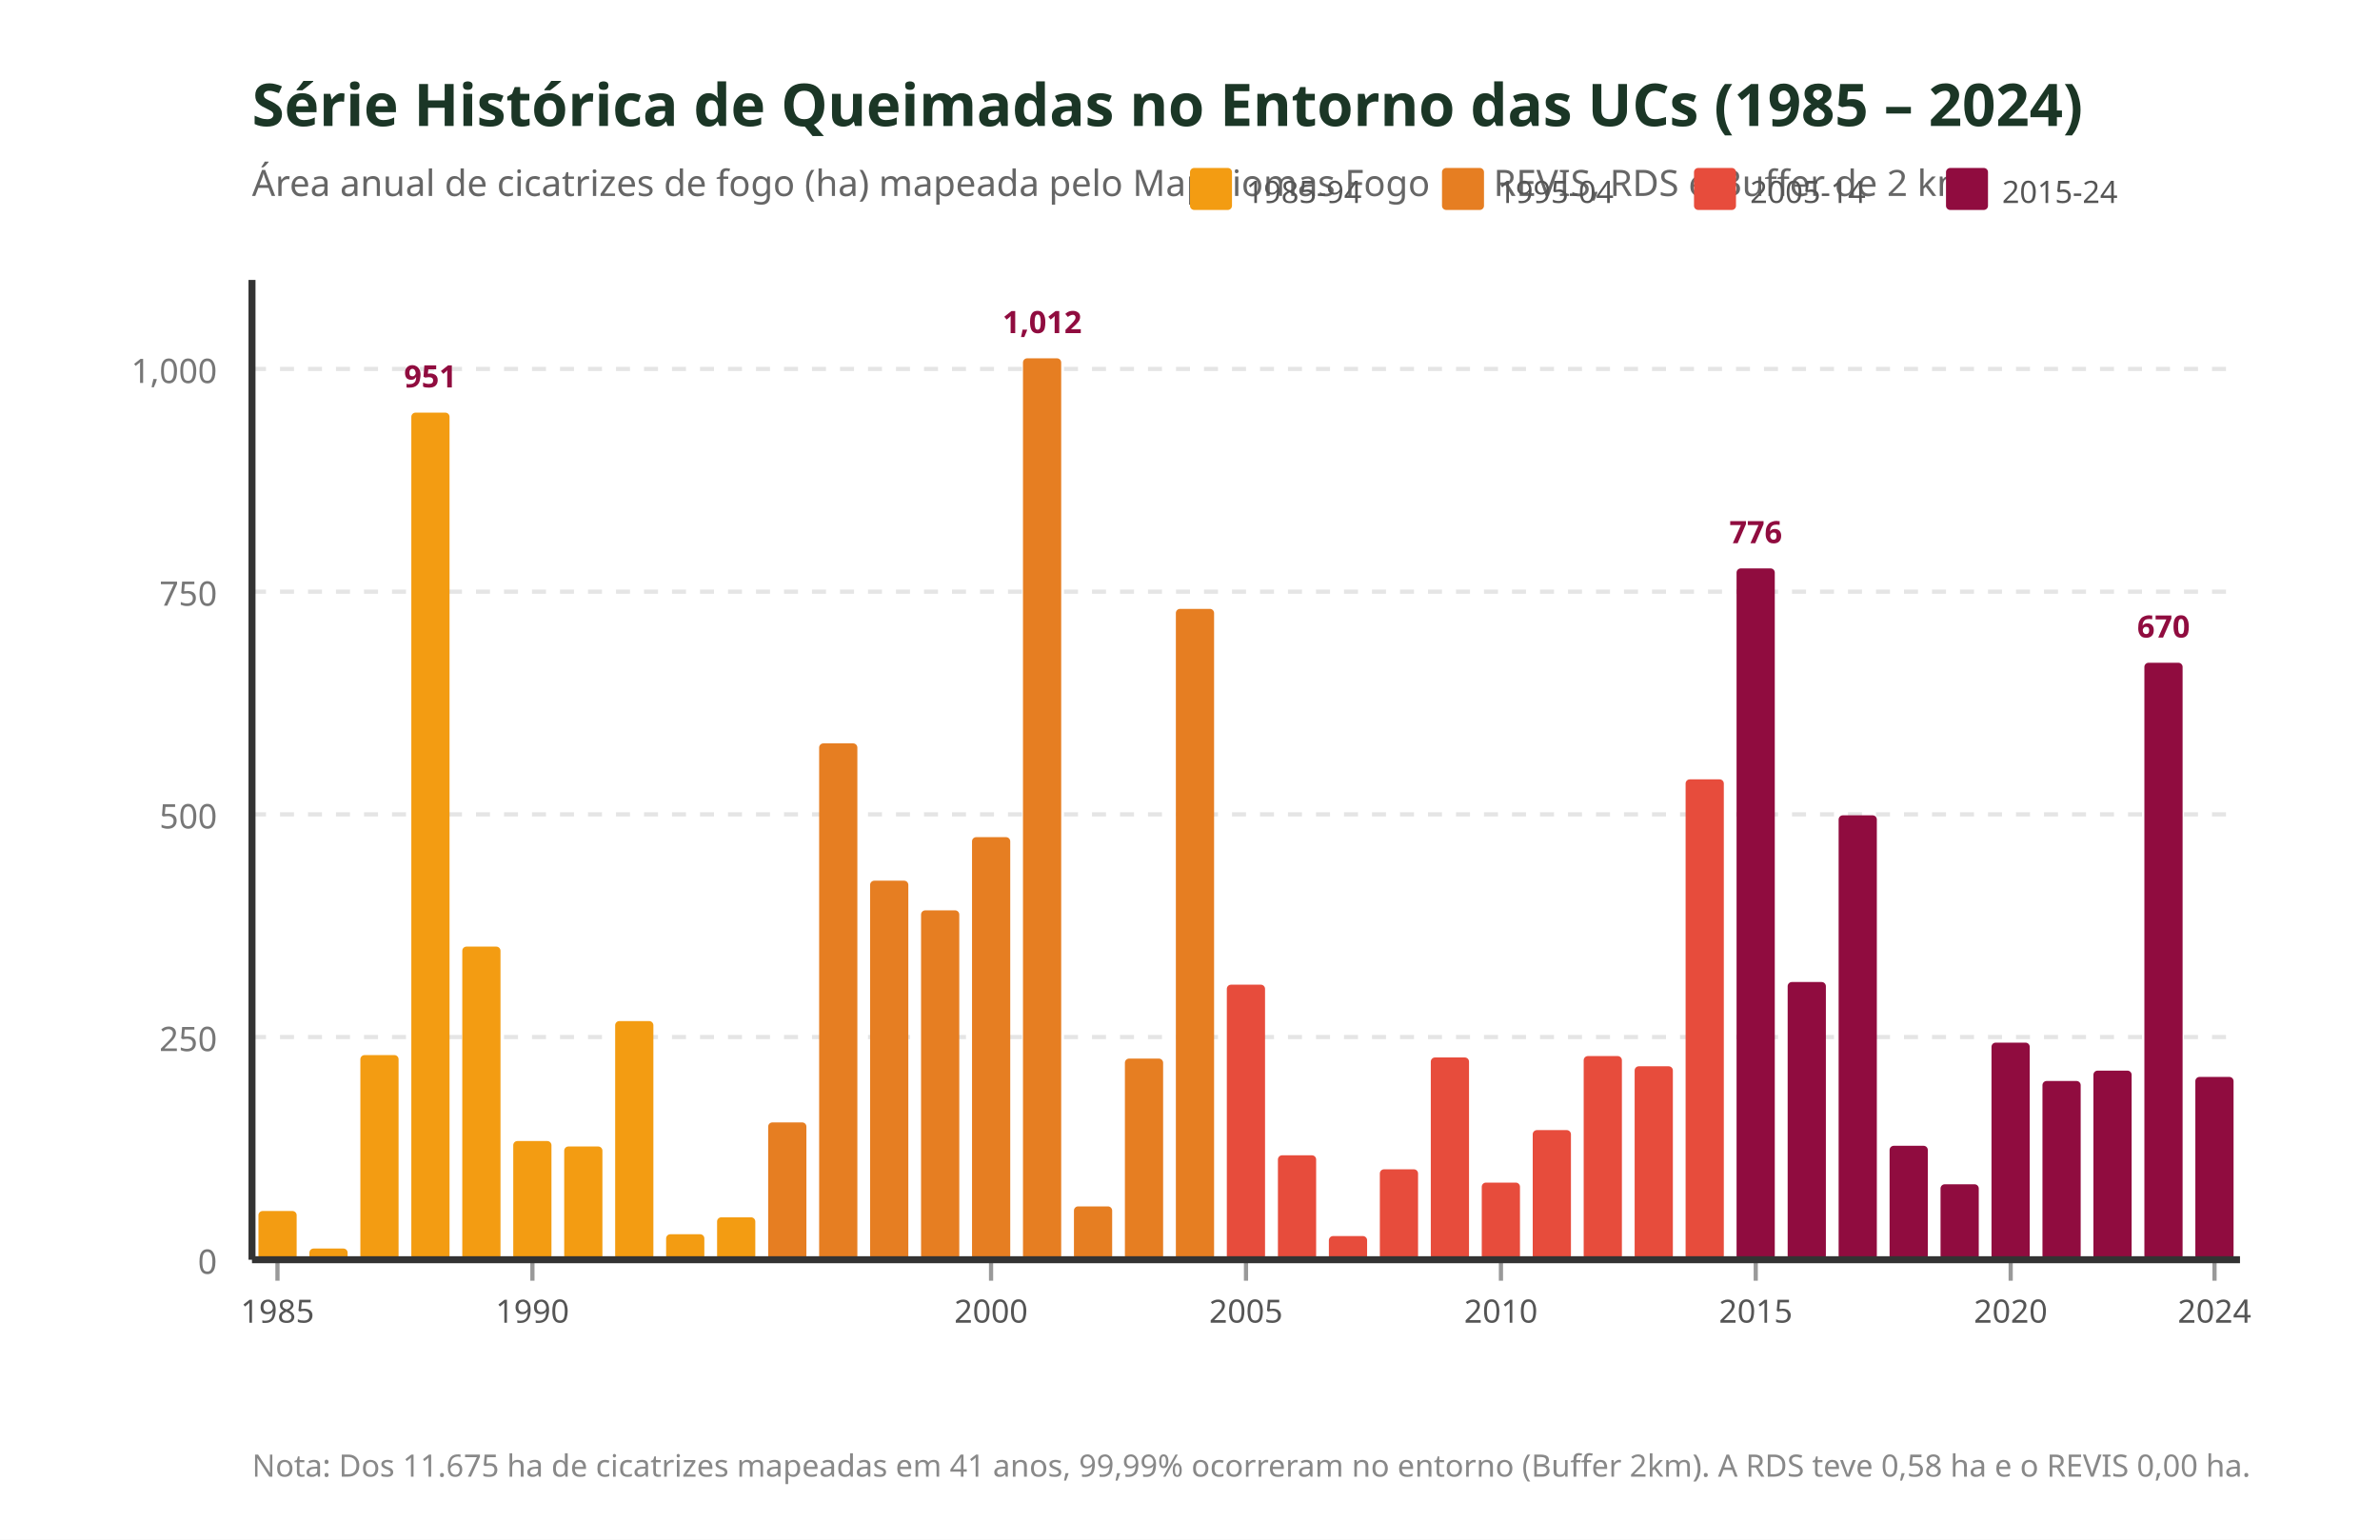
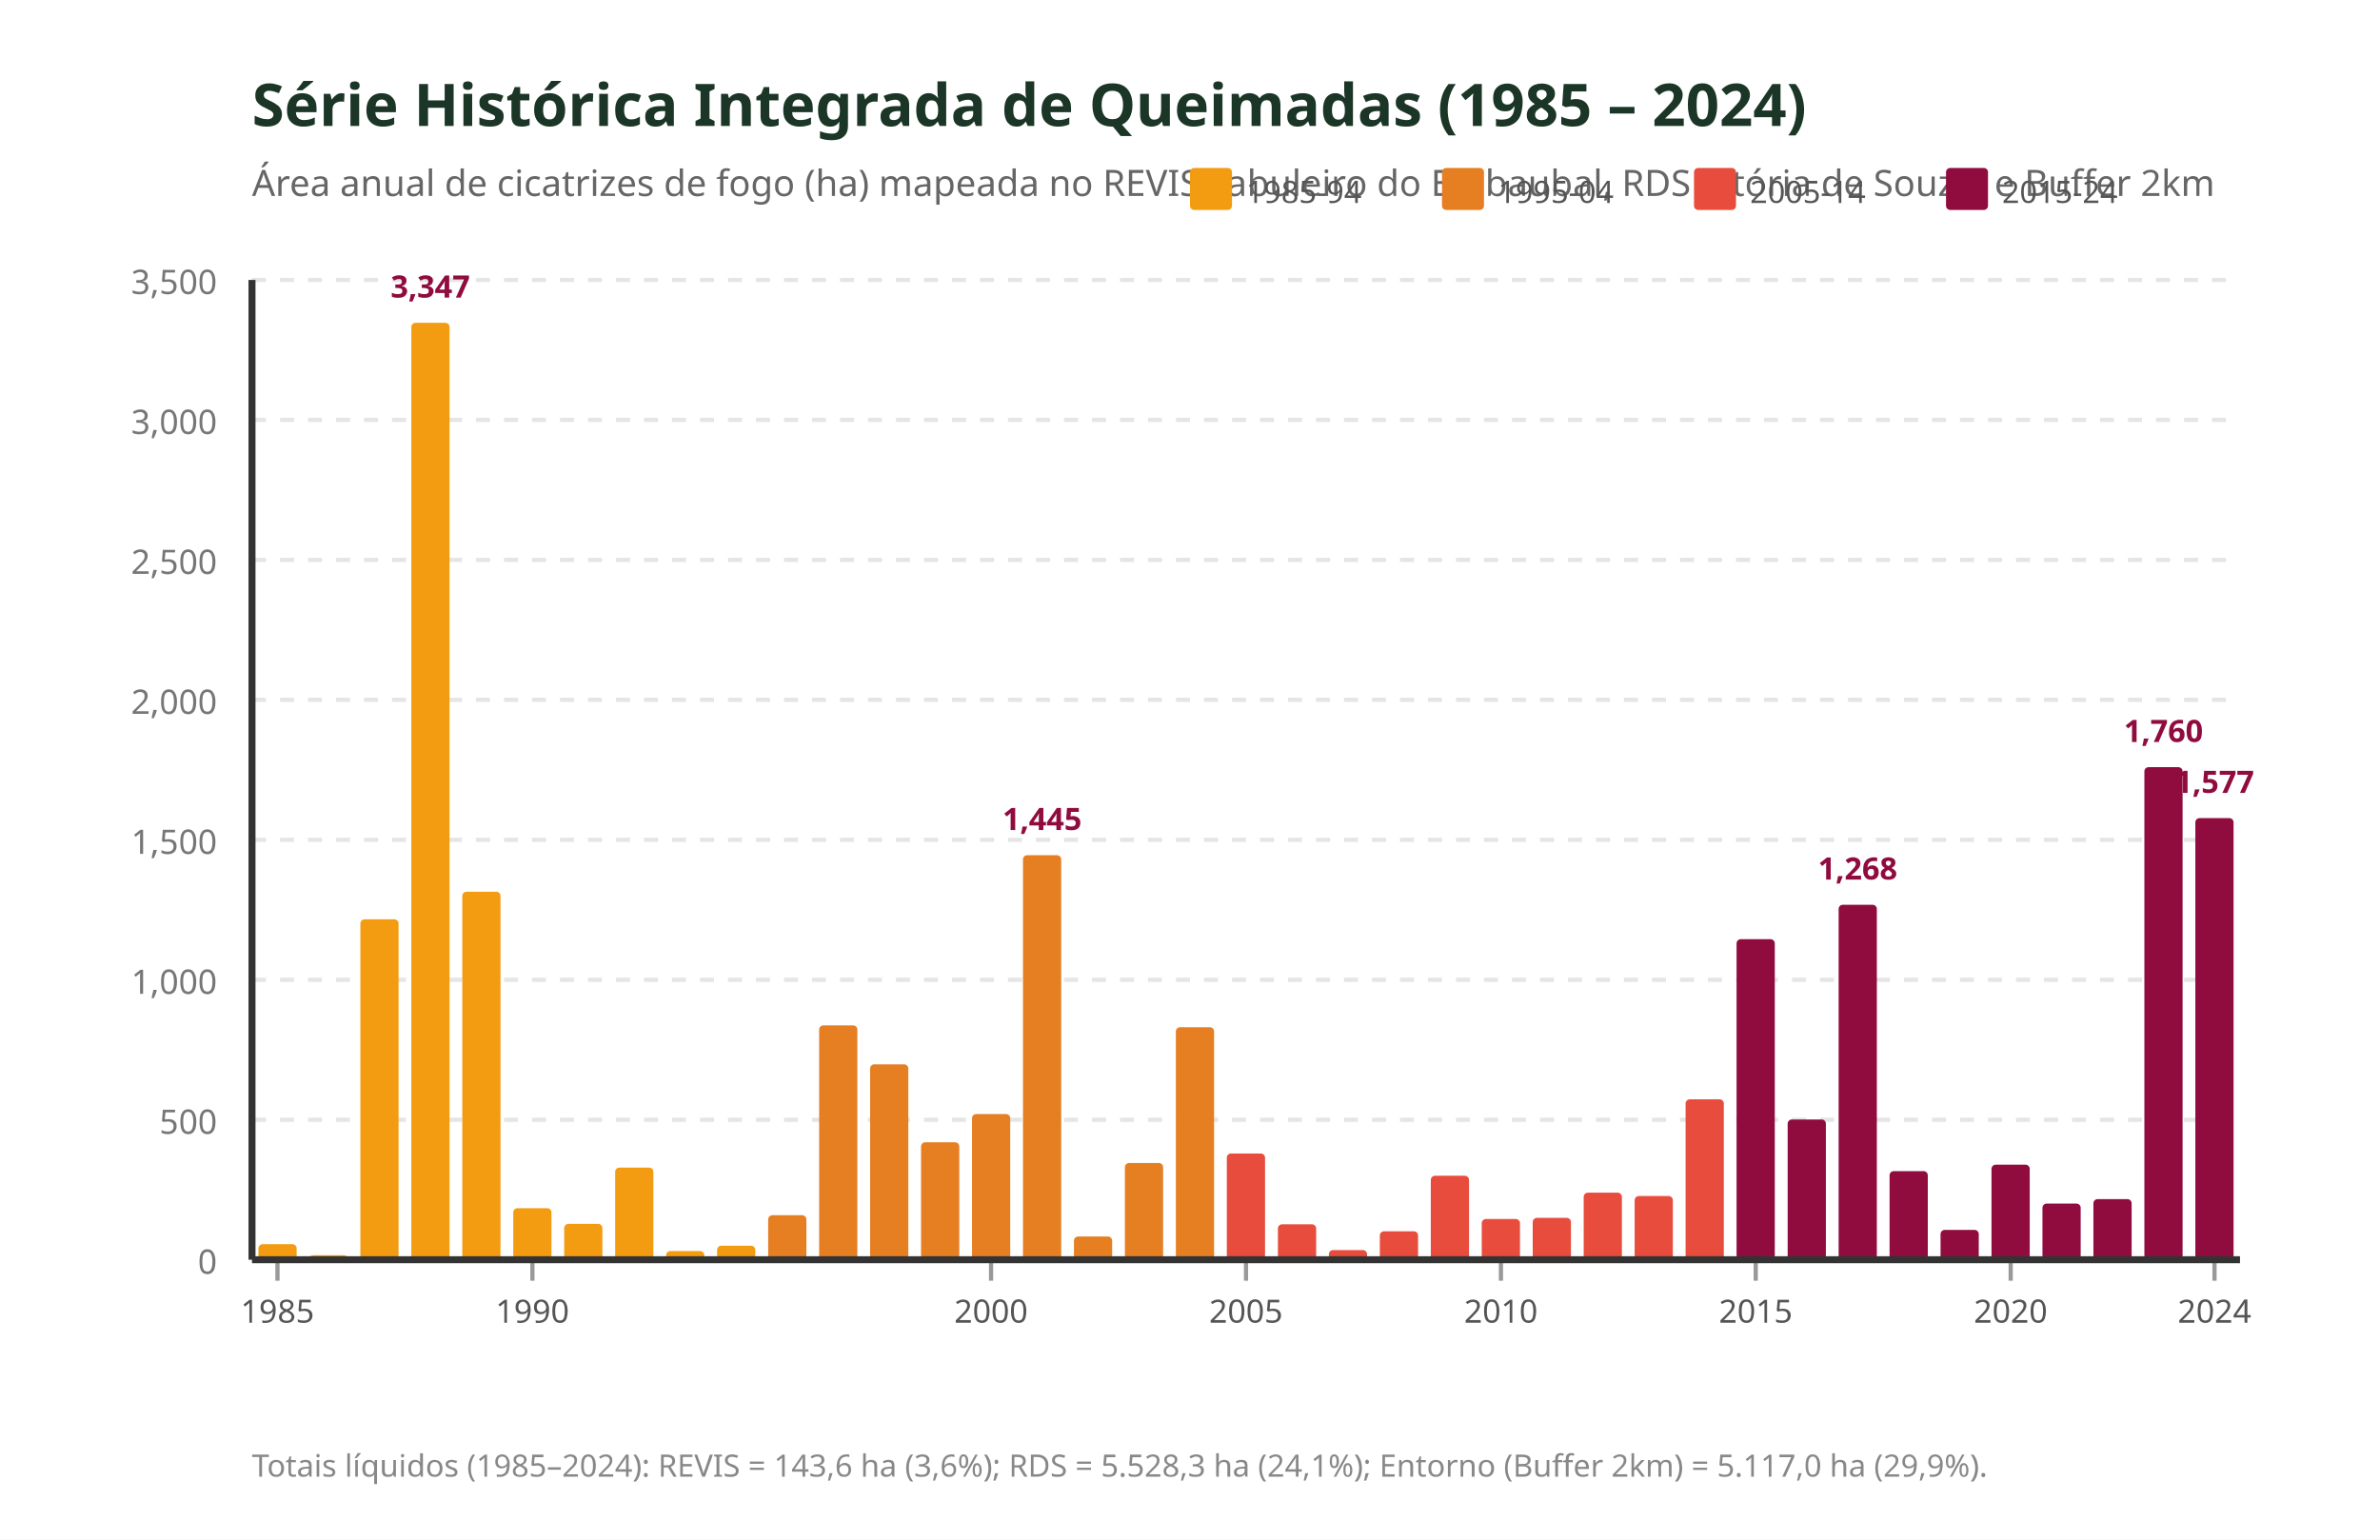
<svg xmlns="http://www.w3.org/2000/svg" width="170.0mm" height="110.0mm" viewBox="0 0 170.0 110.0">
  <rect x="0" y="0" width="170.0" height="110.0" fill="#ffffff" />
-   <text x="18.0" y="9.0" font-family="Segoe UI Variable Small Semibold, Segoe UI, sans-serif" font-size="4.2" font-weight="bold" fill="#1b3626">Série Histórica de Queimadas no Entorno das UCs (1985 – 2024)</text>
-   <text x="18.0" y="14.0" font-family="Segoe UI Variable Small Semibold, Segoe UI, sans-serif" font-size="2.6" fill="#666666">Área anual de cicatrizes de fogo (ha) mapeada pelo MapBiomas Fogo no REVIS, RDS e Buffer de 2 km</text>
+   <text x="18.0" y="9.0" font-family="Segoe UI Variable Small Semibold, Segoe UI, sans-serif" font-size="4.2" font-weight="bold" fill="#1b3626">Série Histórica Integrada de Queimadas (1985 – 2024)</text>
+   <text x="18.0" y="14.0" font-family="Segoe UI Variable Small Semibold, Segoe UI, sans-serif" font-size="2.6" fill="#666666">Área anual de cicatrizes de fogo (ha) mapeada no REVIS Tabuleiro do Embaubal, RDS Vitória de Souzel e Buffer 2km</text>
  <line x1="18.0" y1="90.00" x2="160.0" y2="90.00" stroke="#e5e5e5" stroke-width="0.3" stroke-dasharray="1,1" />
  <text x="15.5" y="91.00" font-family="Segoe UI Variable Small Semibold, Segoe UI, sans-serif" font-size="2.4" fill="#777777" text-anchor="end">0</text>
-   <line x1="18.0" y1="74.09" x2="160.0" y2="74.09" stroke="#e5e5e5" stroke-width="0.3" stroke-dasharray="1,1" />
-   <text x="15.5" y="75.09" font-family="Segoe UI Variable Small Semibold, Segoe UI, sans-serif" font-size="2.4" fill="#777777" text-anchor="end">250</text>
-   <line x1="18.0" y1="58.18" x2="160.0" y2="58.18" stroke="#e5e5e5" stroke-width="0.3" stroke-dasharray="1,1" />
-   <text x="15.5" y="59.18" font-family="Segoe UI Variable Small Semibold, Segoe UI, sans-serif" font-size="2.4" fill="#777777" text-anchor="end">500</text>
-   <line x1="18.0" y1="42.27" x2="160.0" y2="42.27" stroke="#e5e5e5" stroke-width="0.3" stroke-dasharray="1,1" />
-   <text x="15.5" y="43.27" font-family="Segoe UI Variable Small Semibold, Segoe UI, sans-serif" font-size="2.4" fill="#777777" text-anchor="end">750</text>
-   <line x1="18.0" y1="26.36" x2="160.0" y2="26.36" stroke="#e5e5e5" stroke-width="0.3" stroke-dasharray="1,1" />
-   <text x="15.5" y="27.36" font-family="Segoe UI Variable Small Semibold, Segoe UI, sans-serif" font-size="2.4" fill="#777777" text-anchor="end">1,000</text>
-   <rect x="18.46" y="86.52" width="2.73" height="3.48" fill="#f39c12" rx="0.3" ry="0.3" />
+   <line x1="18.0" y1="80.00" x2="160.0" y2="80.00" stroke="#e5e5e5" stroke-width="0.3" stroke-dasharray="1,1" />
+   <text x="15.5" y="81.00" font-family="Segoe UI Variable Small Semibold, Segoe UI, sans-serif" font-size="2.4" fill="#777777" text-anchor="end">500</text>
+   <line x1="18.0" y1="70.00" x2="160.0" y2="70.00" stroke="#e5e5e5" stroke-width="0.3" stroke-dasharray="1,1" />
+   <text x="15.5" y="71.00" font-family="Segoe UI Variable Small Semibold, Segoe UI, sans-serif" font-size="2.4" fill="#777777" text-anchor="end">1,000</text>
+   <line x1="18.0" y1="60.00" x2="160.0" y2="60.00" stroke="#e5e5e5" stroke-width="0.3" stroke-dasharray="1,1" />
+   <text x="15.5" y="61.00" font-family="Segoe UI Variable Small Semibold, Segoe UI, sans-serif" font-size="2.4" fill="#777777" text-anchor="end">1,500</text>
+   <line x1="18.0" y1="50.00" x2="160.0" y2="50.00" stroke="#e5e5e5" stroke-width="0.3" stroke-dasharray="1,1" />
+   <text x="15.5" y="51.00" font-family="Segoe UI Variable Small Semibold, Segoe UI, sans-serif" font-size="2.4" fill="#777777" text-anchor="end">2,000</text>
+   <line x1="18.0" y1="40.00" x2="160.0" y2="40.00" stroke="#e5e5e5" stroke-width="0.3" stroke-dasharray="1,1" />
+   <text x="15.5" y="41.00" font-family="Segoe UI Variable Small Semibold, Segoe UI, sans-serif" font-size="2.4" fill="#777777" text-anchor="end">2,500</text>
+   <line x1="18.0" y1="30.00" x2="160.0" y2="30.00" stroke="#e5e5e5" stroke-width="0.3" stroke-dasharray="1,1" />
+   <text x="15.5" y="31.00" font-family="Segoe UI Variable Small Semibold, Segoe UI, sans-serif" font-size="2.4" fill="#777777" text-anchor="end">3,000</text>
+   <line x1="18.0" y1="20.00" x2="160.0" y2="20.00" stroke="#e5e5e5" stroke-width="0.3" stroke-dasharray="1,1" />
+   <text x="15.5" y="21.00" font-family="Segoe UI Variable Small Semibold, Segoe UI, sans-serif" font-size="2.4" fill="#777777" text-anchor="end">3,500</text>
+   <rect x="18.46" y="88.89" width="2.73" height="1.11" fill="#f39c12" rx="0.3" ry="0.3" />
  <text x="19.82" y="94.50" font-family="Segoe UI Variable Small Semibold, Segoe UI, sans-serif" font-size="2.3" fill="#555555" text-anchor="middle">1985</text>
  <line x1="19.82" y1="90.0" x2="19.82" y2="91.5" stroke="#999999" stroke-width="0.3" />
-   <rect x="22.10" y="89.20" width="2.73" height="0.80" fill="#f39c12" rx="0.3" ry="0.3" />
-   <rect x="25.74" y="75.38" width="2.73" height="14.62" fill="#f39c12" rx="0.3" ry="0.3" />
-   <rect x="29.38" y="29.48" width="2.73" height="60.52" fill="#f39c12" rx="0.3" ry="0.3" />
-   <text x="30.74" y="27.68" font-family="Segoe UI Variable Small Semibold, Segoe UI, sans-serif" font-size="2.2" font-weight="bold" fill="#900c3f" text-anchor="middle">951</text>
-   <rect x="33.02" y="67.63" width="2.73" height="22.37" fill="#f39c12" rx="0.3" ry="0.3" />
-   <rect x="36.66" y="81.52" width="2.73" height="8.48" fill="#f39c12" rx="0.3" ry="0.3" />
+   <rect x="22.10" y="89.68" width="2.73" height="0.32" fill="#f39c12" rx="0.3" ry="0.3" />
+   <rect x="25.74" y="65.68" width="2.73" height="24.32" fill="#f39c12" rx="0.3" ry="0.3" />
+   <rect x="29.38" y="23.06" width="2.73" height="66.94" fill="#f39c12" rx="0.3" ry="0.3" />
+   <text x="30.74" y="21.26" font-family="Segoe UI Variable Small Semibold, Segoe UI, sans-serif" font-size="2.2" font-weight="bold" fill="#900c3f" text-anchor="middle">3,347</text>
+   <rect x="33.02" y="63.71" width="2.73" height="26.29" fill="#f39c12" rx="0.3" ry="0.3" />
+   <rect x="36.66" y="86.32" width="2.73" height="3.68" fill="#f39c12" rx="0.3" ry="0.3" />
  <text x="38.03" y="94.50" font-family="Segoe UI Variable Small Semibold, Segoe UI, sans-serif" font-size="2.3" fill="#555555" text-anchor="middle">1990</text>
  <line x1="38.03" y1="90.0" x2="38.03" y2="91.5" stroke="#999999" stroke-width="0.3" />
-   <rect x="40.30" y="81.91" width="2.73" height="8.09" fill="#f39c12" rx="0.3" ry="0.3" />
-   <rect x="43.94" y="72.95" width="2.73" height="17.05" fill="#f39c12" rx="0.3" ry="0.3" />
-   <rect x="47.58" y="88.18" width="2.73" height="1.82" fill="#f39c12" rx="0.3" ry="0.3" />
-   <rect x="51.22" y="86.97" width="2.73" height="3.03" fill="#f39c12" rx="0.3" ry="0.3" />
-   <rect x="54.87" y="80.19" width="2.73" height="9.81" fill="#e67e22" rx="0.3" ry="0.3" />
-   <rect x="58.51" y="53.11" width="2.73" height="36.89" fill="#e67e22" rx="0.3" ry="0.3" />
-   <rect x="62.15" y="62.92" width="2.73" height="27.08" fill="#e67e22" rx="0.3" ry="0.3" />
-   <rect x="65.79" y="65.04" width="2.73" height="24.96" fill="#e67e22" rx="0.3" ry="0.3" />
-   <rect x="69.43" y="59.81" width="2.73" height="30.19" fill="#e67e22" rx="0.3" ry="0.3" />
+   <rect x="40.30" y="87.44" width="2.73" height="2.56" fill="#f39c12" rx="0.3" ry="0.3" />
+   <rect x="43.94" y="83.42" width="2.73" height="6.58" fill="#f39c12" rx="0.3" ry="0.3" />
+   <rect x="47.58" y="89.38" width="2.73" height="0.62" fill="#f39c12" rx="0.3" ry="0.3" />
+   <rect x="51.22" y="89.00" width="2.73" height="1.00" fill="#f39c12" rx="0.3" ry="0.3" />
+   <rect x="54.87" y="86.82" width="2.73" height="3.18" fill="#e67e22" rx="0.3" ry="0.3" />
+   <rect x="58.51" y="73.26" width="2.73" height="16.74" fill="#e67e22" rx="0.3" ry="0.3" />
+   <rect x="62.15" y="76.04" width="2.73" height="13.96" fill="#e67e22" rx="0.3" ry="0.3" />
+   <rect x="65.79" y="81.61" width="2.73" height="8.39" fill="#e67e22" rx="0.3" ry="0.3" />
+   <rect x="69.43" y="79.59" width="2.73" height="10.41" fill="#e67e22" rx="0.3" ry="0.3" />
  <text x="70.79" y="94.50" font-family="Segoe UI Variable Small Semibold, Segoe UI, sans-serif" font-size="2.3" fill="#555555" text-anchor="middle">2000</text>
  <line x1="70.79" y1="90.0" x2="70.79" y2="91.5" stroke="#999999" stroke-width="0.3" />
-   <rect x="73.07" y="25.60" width="2.73" height="64.40" fill="#e67e22" rx="0.3" ry="0.3" />
-   <text x="74.44" y="23.80" font-family="Segoe UI Variable Small Semibold, Segoe UI, sans-serif" font-size="2.2" font-weight="bold" fill="#900c3f" text-anchor="middle">1,012</text>
-   <rect x="76.71" y="86.19" width="2.73" height="3.81" fill="#e67e22" rx="0.3" ry="0.3" />
-   <rect x="80.35" y="75.63" width="2.73" height="14.37" fill="#e67e22" rx="0.3" ry="0.3" />
-   <rect x="83.99" y="43.50" width="2.73" height="46.50" fill="#e67e22" rx="0.3" ry="0.3" />
-   <rect x="87.63" y="70.35" width="2.73" height="19.65" fill="#e74c3c" rx="0.3" ry="0.3" />
+   <rect x="73.07" y="61.10" width="2.73" height="28.90" fill="#e67e22" rx="0.3" ry="0.3" />
+   <text x="74.44" y="59.30" font-family="Segoe UI Variable Small Semibold, Segoe UI, sans-serif" font-size="2.2" font-weight="bold" fill="#900c3f" text-anchor="middle">1,445</text>
+   <rect x="76.71" y="88.34" width="2.73" height="1.66" fill="#e67e22" rx="0.3" ry="0.3" />
+   <rect x="80.35" y="83.09" width="2.73" height="6.91" fill="#e67e22" rx="0.3" ry="0.3" />
+   <rect x="83.99" y="73.39" width="2.73" height="16.61" fill="#e67e22" rx="0.3" ry="0.3" />
+   <rect x="87.63" y="82.41" width="2.73" height="7.59" fill="#e74c3c" rx="0.3" ry="0.3" />
  <text x="89.00" y="94.50" font-family="Segoe UI Variable Small Semibold, Segoe UI, sans-serif" font-size="2.3" fill="#555555" text-anchor="middle">2005</text>
  <line x1="89.00" y1="90.0" x2="89.00" y2="91.5" stroke="#999999" stroke-width="0.3" />
-   <rect x="91.28" y="82.54" width="2.73" height="7.46" fill="#e74c3c" rx="0.3" ry="0.3" />
-   <rect x="94.92" y="88.31" width="2.73" height="1.69" fill="#e74c3c" rx="0.3" ry="0.3" />
-   <rect x="98.56" y="83.54" width="2.73" height="6.46" fill="#e74c3c" rx="0.3" ry="0.3" />
-   <rect x="102.20" y="75.55" width="2.73" height="14.45" fill="#e74c3c" rx="0.3" ry="0.3" />
-   <rect x="105.84" y="84.49" width="2.73" height="5.51" fill="#e74c3c" rx="0.3" ry="0.3" />
+   <rect x="91.28" y="87.47" width="2.73" height="2.53" fill="#e74c3c" rx="0.3" ry="0.3" />
+   <rect x="94.92" y="89.31" width="2.73" height="0.69" fill="#e74c3c" rx="0.3" ry="0.3" />
+   <rect x="98.56" y="87.97" width="2.73" height="2.03" fill="#e74c3c" rx="0.3" ry="0.3" />
+   <rect x="102.20" y="84.00" width="2.73" height="6.00" fill="#e74c3c" rx="0.3" ry="0.3" />
+   <rect x="105.84" y="87.09" width="2.73" height="2.91" fill="#e74c3c" rx="0.3" ry="0.3" />
  <text x="107.21" y="94.50" font-family="Segoe UI Variable Small Semibold, Segoe UI, sans-serif" font-size="2.3" fill="#555555" text-anchor="middle">2010</text>
  <line x1="107.21" y1="90.0" x2="107.21" y2="91.5" stroke="#999999" stroke-width="0.3" />
-   <rect x="109.48" y="80.74" width="2.73" height="9.26" fill="#e74c3c" rx="0.3" ry="0.3" />
-   <rect x="113.12" y="75.45" width="2.73" height="14.55" fill="#e74c3c" rx="0.3" ry="0.3" />
-   <rect x="116.76" y="76.18" width="2.73" height="13.82" fill="#e74c3c" rx="0.3" ry="0.3" />
-   <rect x="120.40" y="55.68" width="2.73" height="34.32" fill="#e74c3c" rx="0.3" ry="0.3" />
-   <rect x="124.04" y="40.61" width="2.73" height="49.39" fill="#900c3f" rx="0.3" ry="0.3" />
-   <text x="125.41" y="38.81" font-family="Segoe UI Variable Small Semibold, Segoe UI, sans-serif" font-size="2.2" font-weight="bold" fill="#900c3f" text-anchor="middle">776</text>
+   <rect x="109.48" y="87.01" width="2.73" height="2.99" fill="#e74c3c" rx="0.3" ry="0.3" />
+   <rect x="113.12" y="85.21" width="2.73" height="4.79" fill="#e74c3c" rx="0.3" ry="0.3" />
+   <rect x="116.76" y="85.45" width="2.73" height="4.55" fill="#e74c3c" rx="0.3" ry="0.3" />
+   <rect x="120.40" y="78.54" width="2.73" height="11.46" fill="#e74c3c" rx="0.3" ry="0.3" />
+   <rect x="124.04" y="67.10" width="2.73" height="22.90" fill="#900c3f" rx="0.3" ry="0.3" />
  <text x="125.41" y="94.50" font-family="Segoe UI Variable Small Semibold, Segoe UI, sans-serif" font-size="2.3" fill="#555555" text-anchor="middle">2015</text>
  <line x1="125.41" y1="90.0" x2="125.41" y2="91.5" stroke="#999999" stroke-width="0.3" />
-   <rect x="127.69" y="70.16" width="2.73" height="19.84" fill="#900c3f" rx="0.3" ry="0.3" />
-   <rect x="131.33" y="58.25" width="2.73" height="31.75" fill="#900c3f" rx="0.3" ry="0.3" />
-   <rect x="134.97" y="81.86" width="2.73" height="8.14" fill="#900c3f" rx="0.3" ry="0.3" />
-   <rect x="138.61" y="84.61" width="2.73" height="5.39" fill="#900c3f" rx="0.3" ry="0.3" />
-   <rect x="142.25" y="74.49" width="2.73" height="15.51" fill="#900c3f" rx="0.3" ry="0.3" />
+   <rect x="127.69" y="79.98" width="2.73" height="10.02" fill="#900c3f" rx="0.3" ry="0.3" />
+   <rect x="131.33" y="64.64" width="2.73" height="25.36" fill="#900c3f" rx="0.3" ry="0.3" />
+   <text x="132.69" y="62.84" font-family="Segoe UI Variable Small Semibold, Segoe UI, sans-serif" font-size="2.2" font-weight="bold" fill="#900c3f" text-anchor="middle">1,268</text>
+   <rect x="134.97" y="83.67" width="2.73" height="6.33" fill="#900c3f" rx="0.3" ry="0.3" />
+   <rect x="138.61" y="87.87" width="2.73" height="2.13" fill="#900c3f" rx="0.3" ry="0.3" />
+   <rect x="142.25" y="83.21" width="2.73" height="6.79" fill="#900c3f" rx="0.3" ry="0.3" />
  <text x="143.62" y="94.50" font-family="Segoe UI Variable Small Semibold, Segoe UI, sans-serif" font-size="2.3" fill="#555555" text-anchor="middle">2020</text>
  <line x1="143.62" y1="90.0" x2="143.62" y2="91.5" stroke="#999999" stroke-width="0.3" />
-   <rect x="145.89" y="77.23" width="2.73" height="12.77" fill="#900c3f" rx="0.3" ry="0.3" />
-   <rect x="149.53" y="76.49" width="2.73" height="13.51" fill="#900c3f" rx="0.3" ry="0.3" />
-   <rect x="153.17" y="47.35" width="2.73" height="42.65" fill="#900c3f" rx="0.3" ry="0.3" />
-   <text x="154.54" y="45.55" font-family="Segoe UI Variable Small Semibold, Segoe UI, sans-serif" font-size="2.2" font-weight="bold" fill="#900c3f" text-anchor="middle">670</text>
-   <rect x="156.81" y="76.94" width="2.73" height="13.06" fill="#900c3f" rx="0.3" ry="0.3" />
+   <rect x="145.89" y="85.99" width="2.73" height="4.01" fill="#900c3f" rx="0.3" ry="0.3" />
+   <rect x="149.53" y="85.67" width="2.73" height="4.33" fill="#900c3f" rx="0.3" ry="0.3" />
+   <rect x="153.17" y="54.81" width="2.73" height="35.19" fill="#900c3f" rx="0.3" ry="0.3" />
+   <text x="154.54" y="53.01" font-family="Segoe UI Variable Small Semibold, Segoe UI, sans-serif" font-size="2.2" font-weight="bold" fill="#900c3f" text-anchor="middle">1,760</text>
+   <rect x="156.81" y="58.45" width="2.73" height="31.55" fill="#900c3f" rx="0.3" ry="0.3" />
+   <text x="158.18" y="56.65" font-family="Segoe UI Variable Small Semibold, Segoe UI, sans-serif" font-size="2.2" font-weight="bold" fill="#900c3f" text-anchor="middle">1,577</text>
  <text x="158.18" y="94.50" font-family="Segoe UI Variable Small Semibold, Segoe UI, sans-serif" font-size="2.3" fill="#555555" text-anchor="middle">2024</text>
  <line x1="158.18" y1="90.0" x2="158.18" y2="91.5" stroke="#999999" stroke-width="0.3" />
  <line x1="18.0" y1="90.0" x2="160.0" y2="90.0" stroke="#333333" stroke-width="0.5" />
  <line x1="18.0" y1="20.0" x2="18.0" y2="90.0" stroke="#333333" stroke-width="0.5" />
  <g transform="translate(85.0, 12.0)">
    <rect x="0" y="0" width="3.0" height="3.0" fill="#f39c12" rx="0.3" />
    <text x="4.0" y="2.5" font-family="Segoe UI Variable Small Semibold, Segoe UI, sans-serif" font-size="2.2" fill="#555555">1985-94</text>
    <rect x="18.0" y="0" width="3.0" height="3.0" fill="#e67e22" rx="0.3" />
    <text x="22.0" y="2.5" font-family="Segoe UI Variable Small Semibold, Segoe UI, sans-serif" font-size="2.2" fill="#555555">1995-04</text>
    <rect x="36.0" y="0" width="3.0" height="3.0" fill="#e74c3c" rx="0.3" />
    <text x="40.0" y="2.5" font-family="Segoe UI Variable Small Semibold, Segoe UI, sans-serif" font-size="2.2" fill="#555555">2005-14</text>
    <rect x="54.0" y="0" width="3.0" height="3.0" fill="#900c3f" rx="0.3" />
    <text x="58.0" y="2.5" font-family="Segoe UI Variable Small Semibold, Segoe UI, sans-serif" font-size="2.2" fill="#555555">2015-24</text>
  </g>
-   <text x="18.0" y="105.5" font-family="Segoe UI Variable Small Semibold, Segoe UI, sans-serif" font-size="2.2" fill="#888888">Nota: Dos 11.675 ha de cicatrizes mapeadas em 41 anos, 99,99% ocorreram no entorno (Buffer 2km). A RDS teve 0,58 ha e o REVIS 0,00 ha.</text>
+   <text x="18.0" y="105.5" font-family="Segoe UI Variable Small Semibold, Segoe UI, sans-serif" font-size="2.2" fill="#888888">Totais líquidos (1985–2024): REVIS = 143,6 ha (3,6%); RDS = 5.528,3 ha (24,1%); Entorno (Buffer 2km) = 5.117,0 ha (29,9%).</text>
</svg>
